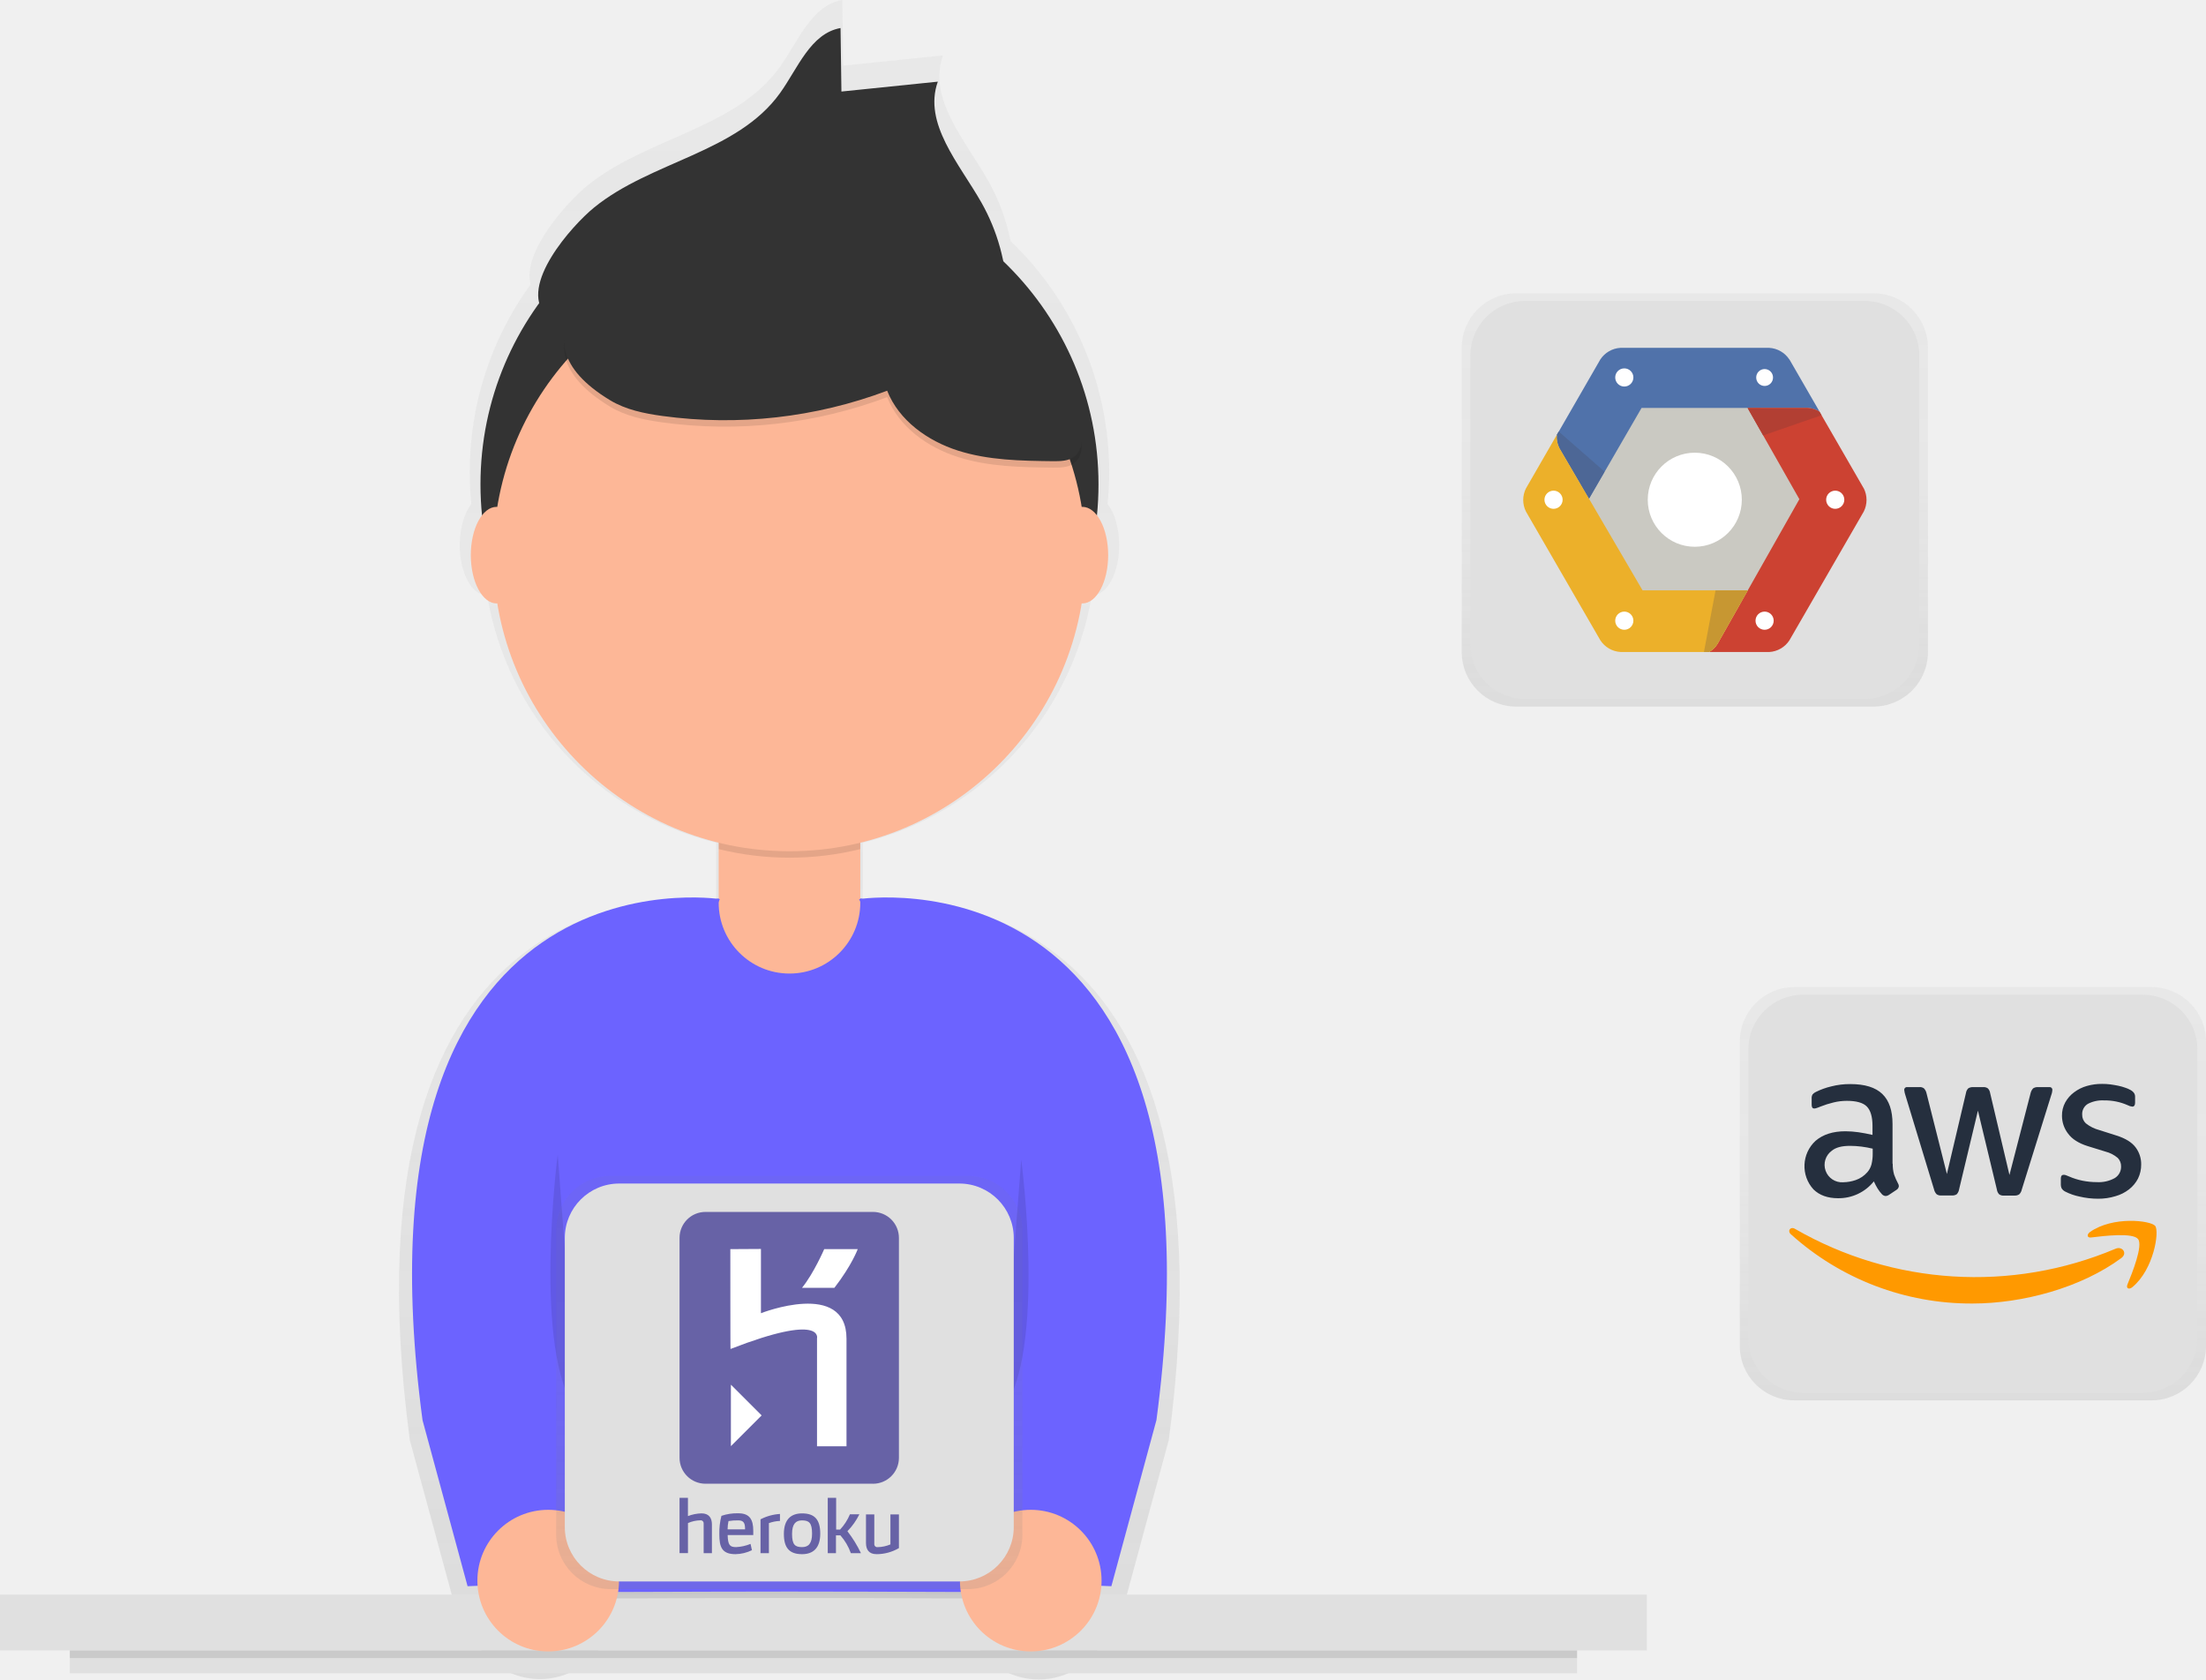
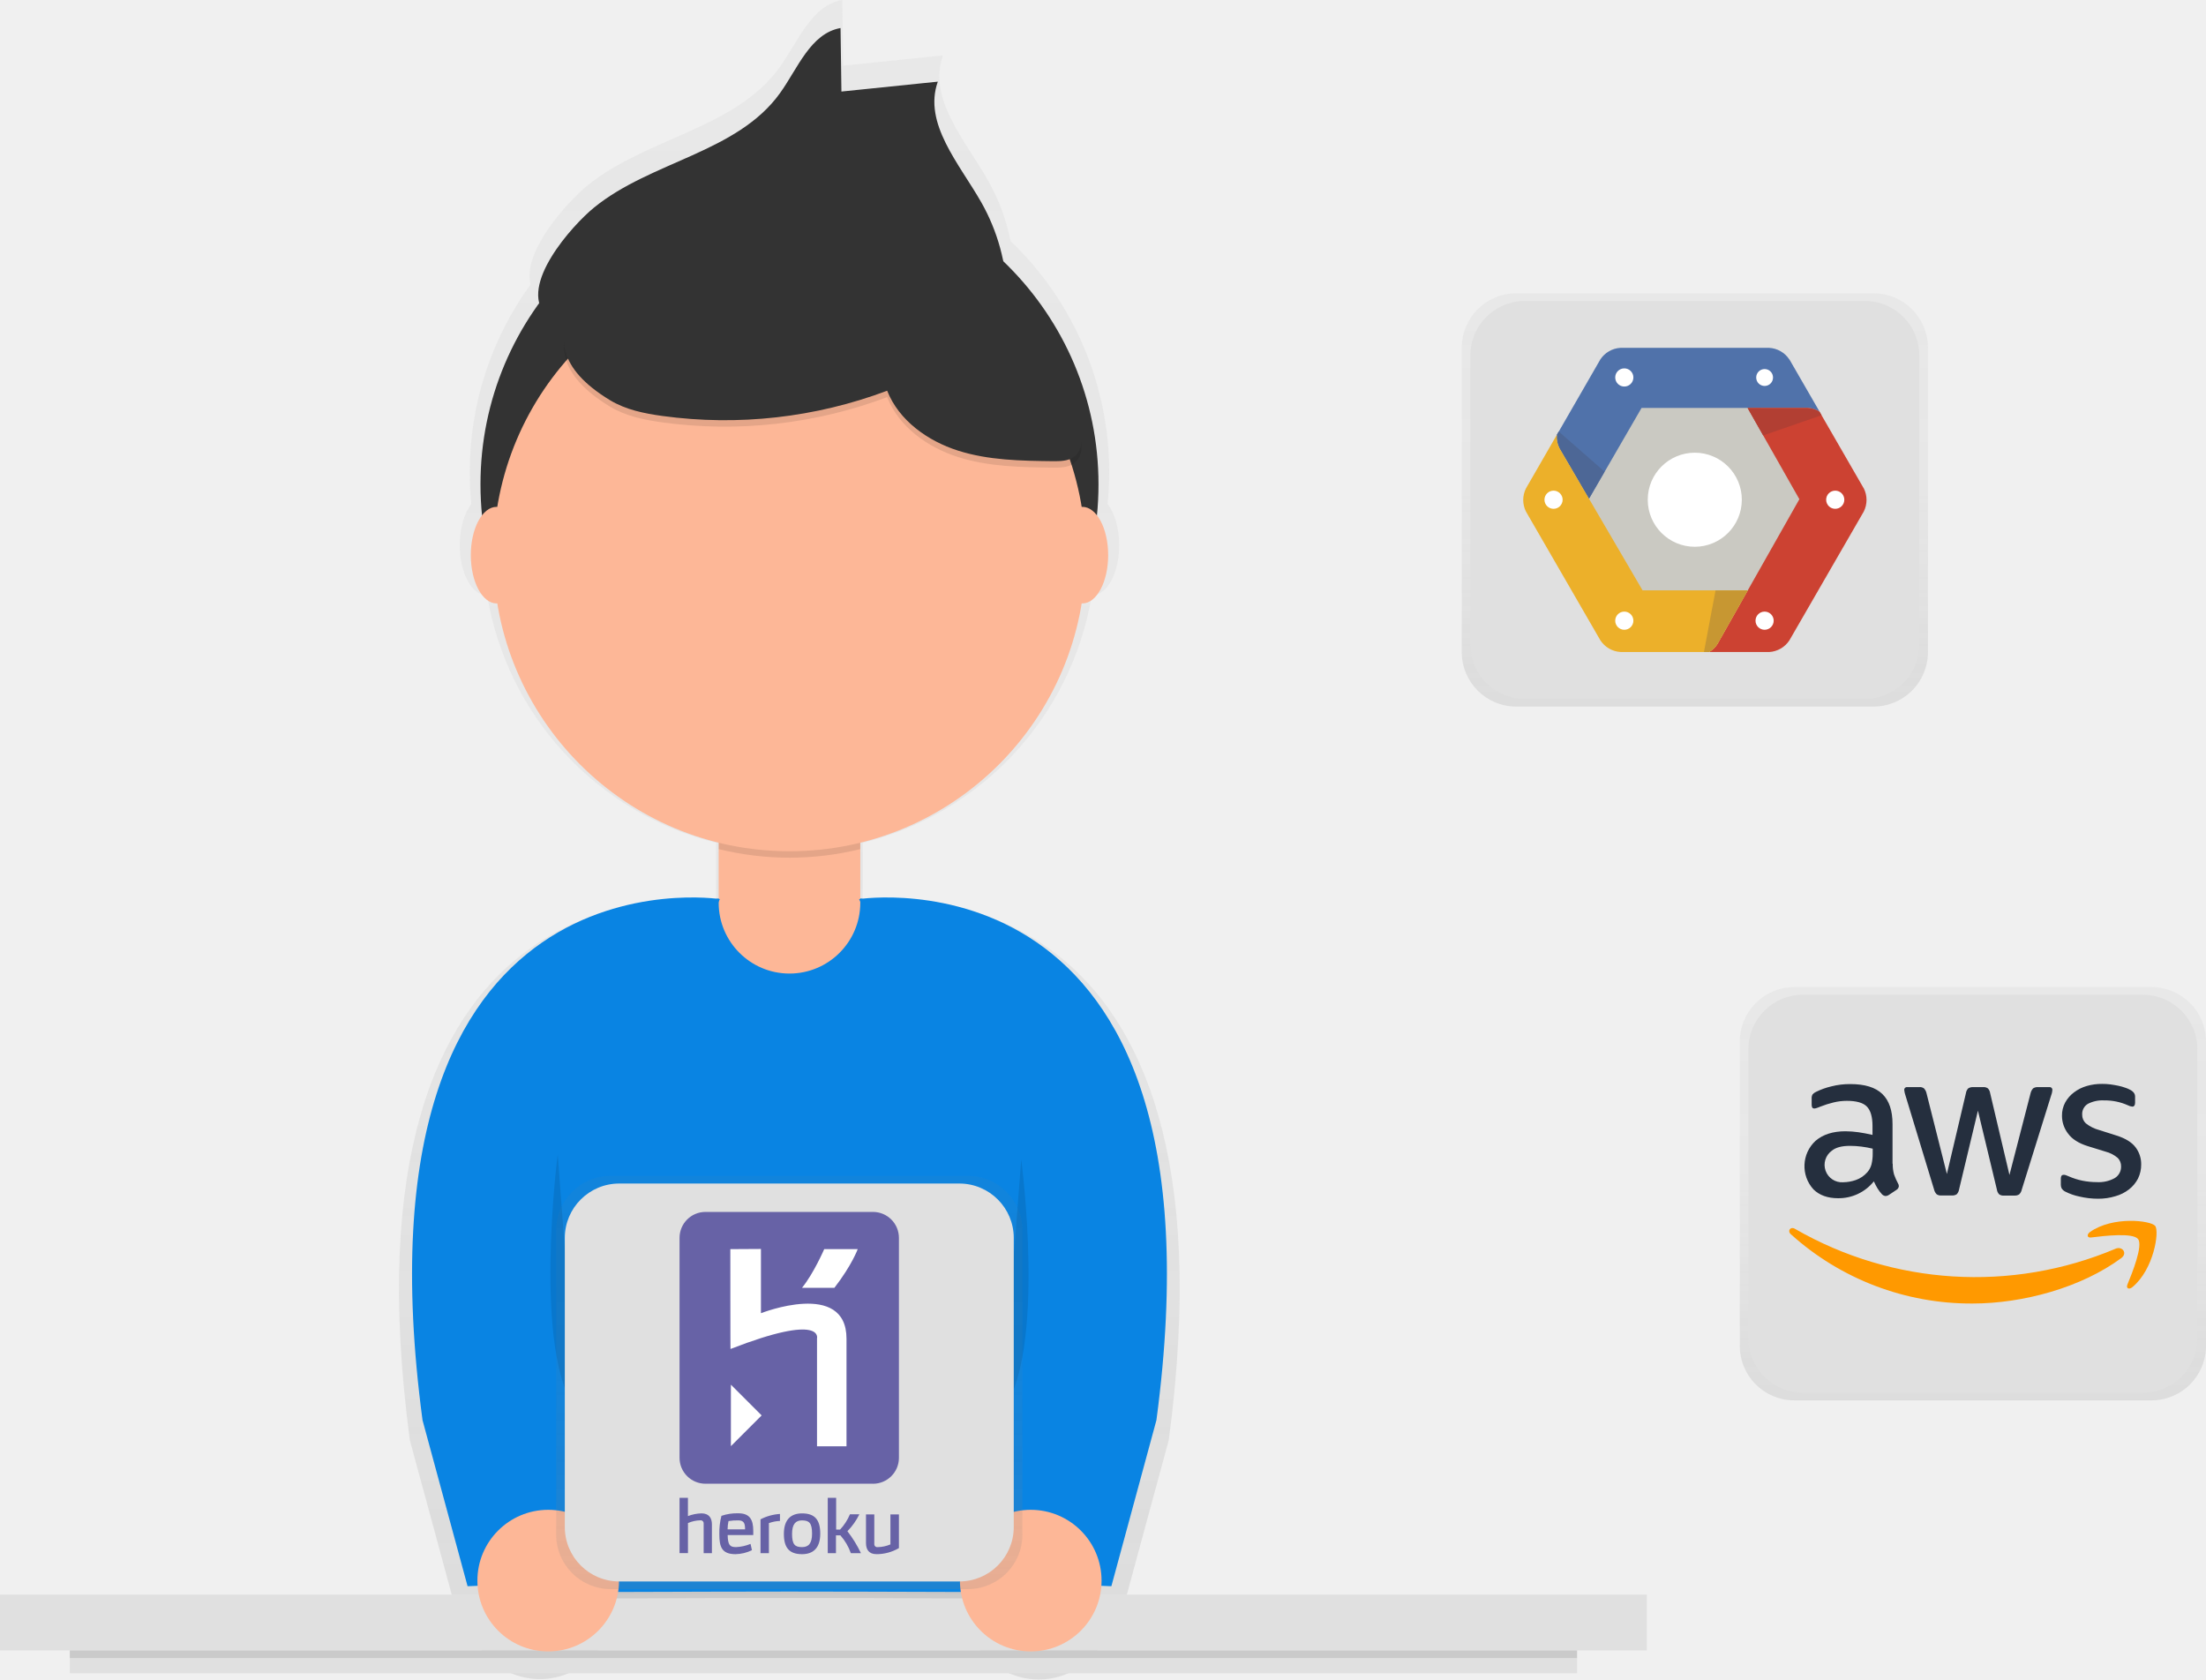
<svg xmlns="http://www.w3.org/2000/svg" xmlns:xlink="http://www.w3.org/1999/xlink" id="1dff4cb4-53bd-4ffc-acc1-5e8a2ceb72de" data-name="Layer 1" width="864.81" height="658.45" viewBox="0 0 864.81 658.45">
  <defs>
    <linearGradient id="e6219774-622b-406f-ae45-f26a74b1f5cd" x1="477.09" y1="779.22" x2="477.09" y2="120.78" gradientUnits="userSpaceOnUse">
      <stop offset="0" stop-color="gray" stop-opacity="0.25" />
      <stop offset="0.54" stop-color="gray" stop-opacity="0.12" />
      <stop offset="1" stop-color="gray" stop-opacity="0.1" />
    </linearGradient>
    <linearGradient id="2394db48-9094-48a1-80b4-38413320a0c3" x1="309.42" y1="623" x2="309.42" y2="461" xlink:href="#e6219774-622b-406f-ae45-f26a74b1f5cd" />
    <linearGradient id="894cb520-7283-4f65-92a7-edb841614828" x1="773.42" y1="549" x2="773.42" y2="387" xlink:href="#e6219774-622b-406f-ae45-f26a74b1f5cd" />
    <linearGradient id="43bfcda2-dcfb-4411-a28b-16db327cb63c" x1="664.42" y1="277" x2="664.42" y2="115" xlink:href="#e6219774-622b-406f-ae45-f26a74b1f5cd" />
  </defs>
  <g opacity="0.7">
    <path d="M506.4,473.94l-.59-.14V451.2a120.23,120.23,0,0,0,89.79-97.09l.29,0c5.77,0,10.44-8.77,10.44-19.58,0-6.71-1.8-12.62-4.54-16.15q.62-6.2.63-12.57a125,125,0,0,0-38.62-90.49,80.54,80.54,0,0,0-8.87-23.81c-8.9-15.68-23.71-32-17.67-49l-39.1,4-.36-25.76c-12.2,2.19-17.31,16.33-24.55,26.4-17.41,24.22-52.35,27.59-75.46,46.45-7.85,6.41-25.51,25.9-22.19,38.68a124.75,124.75,0,0,0-23.84,73.53q0,6.36.63,12.57c-2.74,3.53-4.54,9.44-4.54,16.15,0,10.82,4.68,19.58,10.44,19.58l.29,0a120.23,120.23,0,0,0,89.79,97.09v22.6l-.59.14C434.32,472.37,298.48,462,328.27,685.4l18.27,67.36,4.07-.16A28.72,28.72,0,0,0,407,757.71c25.87-.09,55.09-.17,70-.17s44.18.09,70,.17a28.72,28.72,0,0,0,56.44-5.11l4.07.16,18.27-67.36C655.71,462,519.86,472.37,506.4,473.94Z" transform="translate(-167.6 -120.78)" fill="url(#e6219774-622b-406f-ae45-f26a74b1f5cd)" />
  </g>
  <rect y="625.16" width="645.61" height="21.88" fill="#e0e0e0" />
  <rect x="27.36" y="647.05" width="590.89" height="8.95" fill="#e0e0e0" />
  <rect x="27.36" y="647.05" width="590.89" height="2.98" opacity="0.1" />
  <path d="M361,747.61s86.63-.34,116.09-.34,116.09.34,116.09.34V735H361Z" transform="translate(-167.6 -120.78)" opacity="0.1" />
-   <path d="M593.19,745.08s-86.63-.34-116.09-.34-116.09.34-116.09.34V585.74A116.09,116.09,0,0,1,477.09,469.65h0A116.09,116.09,0,0,1,593.19,585.74Z" transform="translate(-167.6 -120.78)" fill="#6c63ff" />
+   <path d="M593.19,745.08s-86.63-.34-116.09-.34-116.09.34-116.09.34V585.74A116.09,116.09,0,0,1,477.09,469.65h0A116.09,116.09,0,0,1,593.19,585.74Z" transform="translate(-167.6 -120.78)" fill="#0984e3" />
  <path d="M298.5,290.83h22a16.76,16.76,0,0,1,16.76,16.76v46.33a27.76,27.76,0,0,1-27.76,27.76h0a27.76,27.76,0,0,1-27.76-27.76V307.59A16.76,16.76,0,0,1,298.5,290.83Z" fill="#fdb797" />
  <path d="M449.33,453.67a116.17,116.17,0,0,0,55.52,0V414.13H449.33Z" transform="translate(-167.6 -120.78)" opacity="0.1" />
  <circle cx="309.5" cy="189.88" r="121.14" fill="#333" />
  <circle cx="309.5" cy="217.64" r="116.09" fill="#fdb797" />
  <path d="M400.44,202.19c22.33-18.23,56.11-21.48,72.94-44.9,7-9.73,11.93-23.4,23.73-25.52l.35,24.9,37.79-3.88c-5.83,16.42,8.48,32.23,17.08,47.38a77.93,77.93,0,0,1,10.09,36.68c-13.12,7.88-29.39-.72-44-5.31-14.2-4.46-29.29-4.92-44.17-5.34-7.63-.22-15.35-.42-22.8,1.25-6.53,1.47-12.64,4.34-18.82,6.93-10.05,4.21-41.79,20.09-51.13,9.85C370.92,232.62,391.82,209.23,400.44,202.19Z" transform="translate(-167.6 -120.78)" fill="#333" />
  <path d="M406.75,280.2c6.16,3.73,13.4,5.2,20.53,6.18a180.86,180.86,0,0,0,88.11-9.9c4.6,11.66,15.83,19.67,27.77,23.48s24.69,4,37.22,4.15c2.76,0,5.72,0,8-1.53,5.58-3.77,2.88-12.4-.37-18.3L571.84,255c-4.78-8.66-9.7-17.5-17.1-24.06-9.28-8.21-21.6-12.06-33.75-14.49a190.34,190.34,0,0,0-86.64,2.89C404.13,227.47,365.31,255.12,406.75,280.2Z" transform="translate(-167.6 -120.78)" opacity="0.1" />
  <path d="M406.75,277.68c6.16,3.73,13.4,5.2,20.53,6.18a180.86,180.86,0,0,0,88.11-9.9c4.6,11.66,15.83,19.67,27.77,23.48s24.69,4,37.22,4.15c2.76,0,5.72,0,8-1.53,5.58-3.77,2.88-12.4-.37-18.3l-16.17-29.32c-4.78-8.66-9.7-17.5-17.1-24.06-9.28-8.21-21.6-12.06-33.75-14.49a190.34,190.34,0,0,0-86.64,2.89C404.13,224.94,365.31,252.59,406.75,277.68Z" transform="translate(-167.6 -120.78)" fill="#333" />
  <ellipse cx="424.33" cy="217.64" rx="10.1" ry="18.93" fill="#fdb797" />
  <ellipse cx="194.67" cy="217.64" rx="10.1" ry="18.93" fill="#fdb797" />
-   <path d="M504.39,473.27S651.23,450.4,620.95,677.54l-17.66,65.11-50.48-2s32.81-75.71,12.62-126.19S504.39,473.27,504.39,473.27Z" transform="translate(-167.6 -120.78)" fill="#6c63ff" />
-   <path d="M449.8,473.27S303,450.4,333.24,677.54l17.66,65.11,50.48-2s-32.81-75.71-12.62-126.19S449.8,473.27,449.8,473.27Z" transform="translate(-167.6 -120.78)" fill="#6c63ff" />
+   <path d="M504.39,473.27S651.23,450.4,620.95,677.54l-17.66,65.11-50.48-2s32.81-75.71,12.62-126.19S504.39,473.27,504.39,473.27Z" transform="translate(-167.6 -120.78)" fill="#0984e3" />
+   <path d="M449.8,473.27S303,450.4,333.24,677.54l17.66,65.11,50.48-2s-32.81-75.71-12.62-126.19S449.8,473.27,449.8,473.27Z" transform="translate(-167.6 -120.78)" fill="#0984e3" />
  <path d="M386.24,573.36s-10.1,78,7.57,100.71" transform="translate(-167.6 -120.78)" opacity="0.1" />
  <path d="M567.95,575.36s10.1,76-7.57,98.71" transform="translate(-167.6 -120.78)" opacity="0.1" />
  <circle cx="404.08" cy="619.68" r="27.76" fill="#fdb797" />
  <circle cx="214.91" cy="619.68" r="27.76" fill="#fdb797" />
  <g opacity="0.7">
    <rect x="218.04" y="461" width="182.77" height="162" rx="21.34" ry="21.34" fill="url(#2394db48-9094-48a1-80b4-38413320a0c3)" />
  </g>
  <rect x="221.42" y="464" width="176" height="156" rx="21.34" ry="21.34" fill="#e0e0e0" />
  <path d="M443.45,729.71V718a1.16,1.16,0,0,0-1.32-1.18,12.53,12.53,0,0,0-4.83,1.07v11.79H434V708h3.29v7.16a15.7,15.7,0,0,1,5.29-1.07c3,0,4.11,1.84,4.11,4.36v11.25h-3.26Zm9.41-7.08c.11,3.92.88,4.69,3.29,4.69a17,17,0,0,0,5.68-1.26l.55,2.47a15.37,15.37,0,0,1-6.44,1.56c-5.49,0-6.34-3-6.34-7.82a26.07,26.07,0,0,1,.82-7.21,18.82,18.82,0,0,1,6.61-1c4.5,0,5.87,2.5,5.87,6.86v1.67h-10Zm4.17-5.79a22.05,22.05,0,0,0-3.84.27,17.45,17.45,0,0,0-.36,3.24h6.86c0-2.28-.41-3.51-2.66-3.51Zm12,1.07v11.79h-3.29V716.43a19,19,0,0,1,7.63-2.11v2.74a14,14,0,0,0-4.33.85Zm13,12.18c-4.91,0-7.13-2.41-7.13-7.93,0-5.84,2.93-8.06,7.13-8.06,4.91,0,7.13,2.41,7.13,7.93,0,5.84-2.94,8.06-7.13,8.06Zm0-13.25c-2.52,0-3.92,1.45-3.92,5.32,0,4.22,1.18,5.16,3.92,5.16,2.52,0,3.92-1.43,3.92-5.29,0-4.22-1.18-5.18-3.92-5.18Zm23,12.86h-3.87a21.44,21.44,0,0,0-4.11-7h-1.73v7H492.1V708h3.29v12.45h1.54a20,20,0,0,0,3.87-6h3.7a25.74,25.74,0,0,1-4.69,6.64,46.5,46.5,0,0,1,5.29,8.58Zm6.17.38c-3,0-4.11-1.84-4.11-4.36V714.49h3.26v11.66a1.16,1.16,0,0,0,1.32,1.18,13.31,13.31,0,0,0,5-1.07V714.49H520v13.22A17.45,17.45,0,0,1,511.27,730.09Zm-1.45-27.61H444.18A10.16,10.16,0,0,1,434,692.32V606.07a10.16,10.16,0,0,1,10.16-10.16h65.63A10.17,10.17,0,0,1,520,606.07v86.25a10.16,10.16,0,0,1-10.17,10.16Z" transform="translate(-167.6 -120.78)" fill="#6762a6" />
  <path d="M487.89,687.82V645.5s2.75-10.13-33.91,4.14c-.07.18-.07-39.14-.07-39.14l12-.07v25.19s33.54-13.21,33.54,10v42.18H487.89Zm6.83-62.15H482c4.57-5.59,8.71-15.17,8.71-15.17h13.14s-2.25,6.24-9.15,15.17Zm-40.59,62.07v-24.1l12.05,12.05-12.05,12.05Z" transform="translate(-167.6 -120.78)" fill="#fff" />
  <g opacity="0.7">
    <rect x="682.04" y="387" width="182.77" height="162" rx="21.34" ry="21.34" fill="url(#894cb520-7283-4f65-92a7-edb841614828)" />
  </g>
  <rect x="685.42" y="390" width="176" height="156" rx="21.34" ry="21.34" fill="#e0e0e0" />
  <path d="M909.6,577a14.49,14.49,0,0,0,.53,4.26,25.64,25.64,0,0,0,1.53,3.45,2.08,2.08,0,0,1,.34,1.1,1.9,1.9,0,0,1-.91,1.44l-3,2a2.3,2.3,0,0,1-1.25.43,2.2,2.2,0,0,1-1.44-.67,14.82,14.82,0,0,1-1.72-2.25c-.48-.81-1-1.72-1.48-2.83a17.69,17.69,0,0,1-14.08,6.61c-4,0-7.23-1.15-9.58-3.45a13.51,13.51,0,0,1,.81-19.06c2.92-2.49,6.8-3.74,11.73-3.74a37.92,37.92,0,0,1,5.08.38c1.77.24,3.59.62,5.51,1.05v-3.5c0-3.64-.77-6.18-2.25-7.66s-4.12-2.2-7.81-2.2a21.79,21.79,0,0,0-5.17.62,38.16,38.16,0,0,0-5.17,1.63,13.74,13.74,0,0,1-1.68.62,2.94,2.94,0,0,1-.77.14c-.67,0-1-.48-1-1.48v-2.35a3,3,0,0,1,.34-1.68,3.59,3.59,0,0,1,1.34-1,27.57,27.57,0,0,1,6-2.16,29,29,0,0,1,7.47-.91c5.7,0,9.87,1.29,12.55,3.88s4,6.51,4,11.78V577Zm-19.44,7.28a15.52,15.52,0,0,0,4.93-.86,10.67,10.67,0,0,0,4.55-3.07,7.6,7.6,0,0,0,1.63-3.07,17.19,17.19,0,0,0,.48-4.17v-2a40,40,0,0,0-4.41-.81,36.09,36.09,0,0,0-4.5-.29c-3.21,0-5.56.62-7.14,1.92a6.84,6.84,0,0,0,4.45,12.36Zm38.46,5.17a2.67,2.67,0,0,1-1.82-.48,3.9,3.9,0,0,1-1-1.87l-11.25-37a8.39,8.39,0,0,1-.43-1.92,1.05,1.05,0,0,1,1.15-1.2h4.69a2.65,2.65,0,0,1,1.87.48,3.92,3.92,0,0,1,1,1.87l8,31.71,7.47-31.71a3.36,3.36,0,0,1,.91-1.87,3.29,3.29,0,0,1,1.92-.48h3.83a2.88,2.88,0,0,1,1.92.48,3.23,3.23,0,0,1,.91,1.87l7.57,32.09,8.29-32.09a4.11,4.11,0,0,1,1-1.87,3.12,3.12,0,0,1,1.87-.48h4.45a1.06,1.06,0,0,1,1.2,1.2,4.78,4.78,0,0,1-.1.77,6.81,6.81,0,0,1-.34,1.2l-11.54,37a3.67,3.67,0,0,1-1,1.87,3.06,3.06,0,0,1-1.82.48h-4.12a2.88,2.88,0,0,1-1.92-.48,3.4,3.4,0,0,1-.91-1.92l-7.42-30.89-7.38,30.84a3.74,3.74,0,0,1-.91,1.92,3,3,0,0,1-1.92.48Zm61.54,1.29a31.69,31.69,0,0,1-7.38-.86,21.79,21.79,0,0,1-5.51-1.92,3.45,3.45,0,0,1-1.48-1.34,3.38,3.38,0,0,1-.29-1.34v-2.44c0-1,.38-1.48,1.1-1.48a2.71,2.71,0,0,1,.86.14c.29.1.72.29,1.2.48a26.05,26.05,0,0,0,5.27,1.68,28.76,28.76,0,0,0,5.7.57,12.92,12.92,0,0,0,7-1.58,5.16,5.16,0,0,0,2.49-4.55,4.66,4.66,0,0,0-1.29-3.35,12,12,0,0,0-4.84-2.49L986,570.1c-3.5-1.1-6.08-2.73-7.66-4.89a11.41,11.41,0,0,1-2.39-6.94,10.66,10.66,0,0,1,1.29-5.32,12.31,12.31,0,0,1,3.45-3.93,15.2,15.2,0,0,1,5-2.49,20.87,20.87,0,0,1,6-.81,24,24,0,0,1,3.21.19c1.1.14,2.11.34,3.11.53s1.87.48,2.73.77a10.45,10.45,0,0,1,2,.86,4.14,4.14,0,0,1,1.44,1.2,2.58,2.58,0,0,1,.43,1.58v2.25c0,1-.38,1.53-1.1,1.53a5,5,0,0,1-1.82-.57,21.91,21.91,0,0,0-9.2-1.87,12.36,12.36,0,0,0-6.37,1.34,4.62,4.62,0,0,0-2.25,4.26,4.52,4.52,0,0,0,1.44,3.4,14.31,14.31,0,0,0,5.27,2.63l6.8,2.16c3.45,1.1,5.94,2.63,7.42,4.6a10.84,10.84,0,0,1,2.2,6.71,12.31,12.31,0,0,1-1.25,5.56,12.88,12.88,0,0,1-3.5,4.21,15.44,15.44,0,0,1-5.32,2.68,22.77,22.77,0,0,1-6.85,1Z" transform="translate(-167.6 -120.78)" fill="#252f3e" />
  <path d="M999.21,614c-15.76,11.64-38.65,17.82-58.33,17.82a105.53,105.53,0,0,1-71.22-27.16c-1.48-1.34-.14-3.16,1.63-2.11a141.44,141.44,0,0,0,125.62,7.81c2.63-1.2,4.89,1.72,2.3,3.64Z" transform="translate(-167.6 -120.78)" fill="#f90" />
  <path d="M1005.77,606.55c-2-2.59-13.31-1.25-18.44-.62-1.53.19-1.77-1.15-.38-2.16,9-6.32,23.8-4.5,25.53-2.39s-.48,17-8.91,24c-1.29,1.1-2.54.53-2-.91C1003.52,619.76,1007.78,609.08,1005.77,606.55Z" transform="translate(-167.6 -120.78)" fill="#f90" />
  <g opacity="0.7">
    <rect x="573.04" y="115" width="182.77" height="162" rx="21.34" ry="21.34" fill="url(#43bfcda2-dcfb-4411-a28b-16db327cb63c)" />
  </g>
  <rect x="576.42" y="118" width="176" height="156" rx="21.34" ry="21.34" fill="#e0e0e0" />
  <path d="M807.53,357.41l-23.66-41,23.66-41h47.31l23.66,41-23.66,41H807.53" transform="translate(-167.6 -120.78)" fill="#cac9c2" />
  <path d="M832,335.14a18.44,18.44,0,1,1,18.44-18.44A18.46,18.46,0,0,1,832,335.14" transform="translate(-167.6 -120.78)" fill="#fff" />
  <path d="M869.08,261.72a10.13,10.13,0,0,0-7.91-4.57h-58.3a10.13,10.13,0,0,0-7.91,4.57l-17,29.5a9.69,9.69,0,0,0,1.06,5.35l11.53,19.71,20.58-35.56h65.06a9.5,9.5,0,0,1,4.76,1.5l-11.84-20.51" transform="translate(-167.6 -120.78)" fill="#5072aa" />
  <path d="M778.67,289.94l-.75,1.29a9.7,9.7,0,0,0,1.06,5.35l11.53,19.71,6.13-10.6-18-15.76" transform="translate(-167.6 -120.78)" fill="#4d6796" />
  <path d="M804.37,272.32a3.56,3.56,0,1,1,3.56-3.56,3.56,3.56,0,0,1-3.56,3.56m58.3-3.56a3.29,3.29,0,1,1-6.59.08s0-.06,0-.08a3.29,3.29,0,0,1,6.59,0Z" transform="translate(-167.6 -120.78)" fill="#fff" />
  <path d="M898.22,312.21l-17.31-30a9.5,9.5,0,0,0-4.76-1.5H852.7L873,316.49l-32.12,56.75a9.28,9.28,0,0,1-3.3,3.16h23.6a10.13,10.13,0,0,0,7.91-4.57l29.15-50.49a10.12,10.12,0,0,0,0-9.13" transform="translate(-167.6 -120.78)" fill="#cc4232" />
  <path d="M881.7,283.58l-.78-1.35a9.49,9.49,0,0,0-4.76-1.5H852.7l6.11,10.76,22.89-7.92" transform="translate(-167.6 -120.78)" fill="#b23f33" />
  <path d="M859.37,367.68a3.56,3.56,0,1,1,3.56-3.56,3.56,3.56,0,0,1-3.56,3.56m27.69-47.42a3.56,3.56,0,1,1,3.56-3.56,3.56,3.56,0,0,1-3.56,3.56" transform="translate(-167.6 -120.78)" fill="#fff" />
  <path d="M811.55,352.26,779,296.58a9.7,9.7,0,0,1-1.06-5.35l-12.11,21a10.13,10.13,0,0,0,0,9.13L795,371.83a10.13,10.13,0,0,0,7.91,4.56h34.69a9.28,9.28,0,0,0,3.3-3.16l11.88-21H811.55" transform="translate(-167.6 -120.78)" fill="#ecb02a" />
  <path d="M835.59,376.4h2a9.27,9.27,0,0,0,3.3-3.16l11.88-21H840.14l-4.55,24.14" transform="translate(-167.6 -120.78)" fill="#c79732" />
  <path d="M804.37,367.68a3.56,3.56,0,1,1,3.56-3.56,3.56,3.56,0,0,1-3.56,3.56m-27.74-47.42a3.56,3.56,0,1,1,3.56-3.56,3.56,3.56,0,0,1-3.56,3.56" transform="translate(-167.6 -120.78)" fill="#fff" />
</svg>
